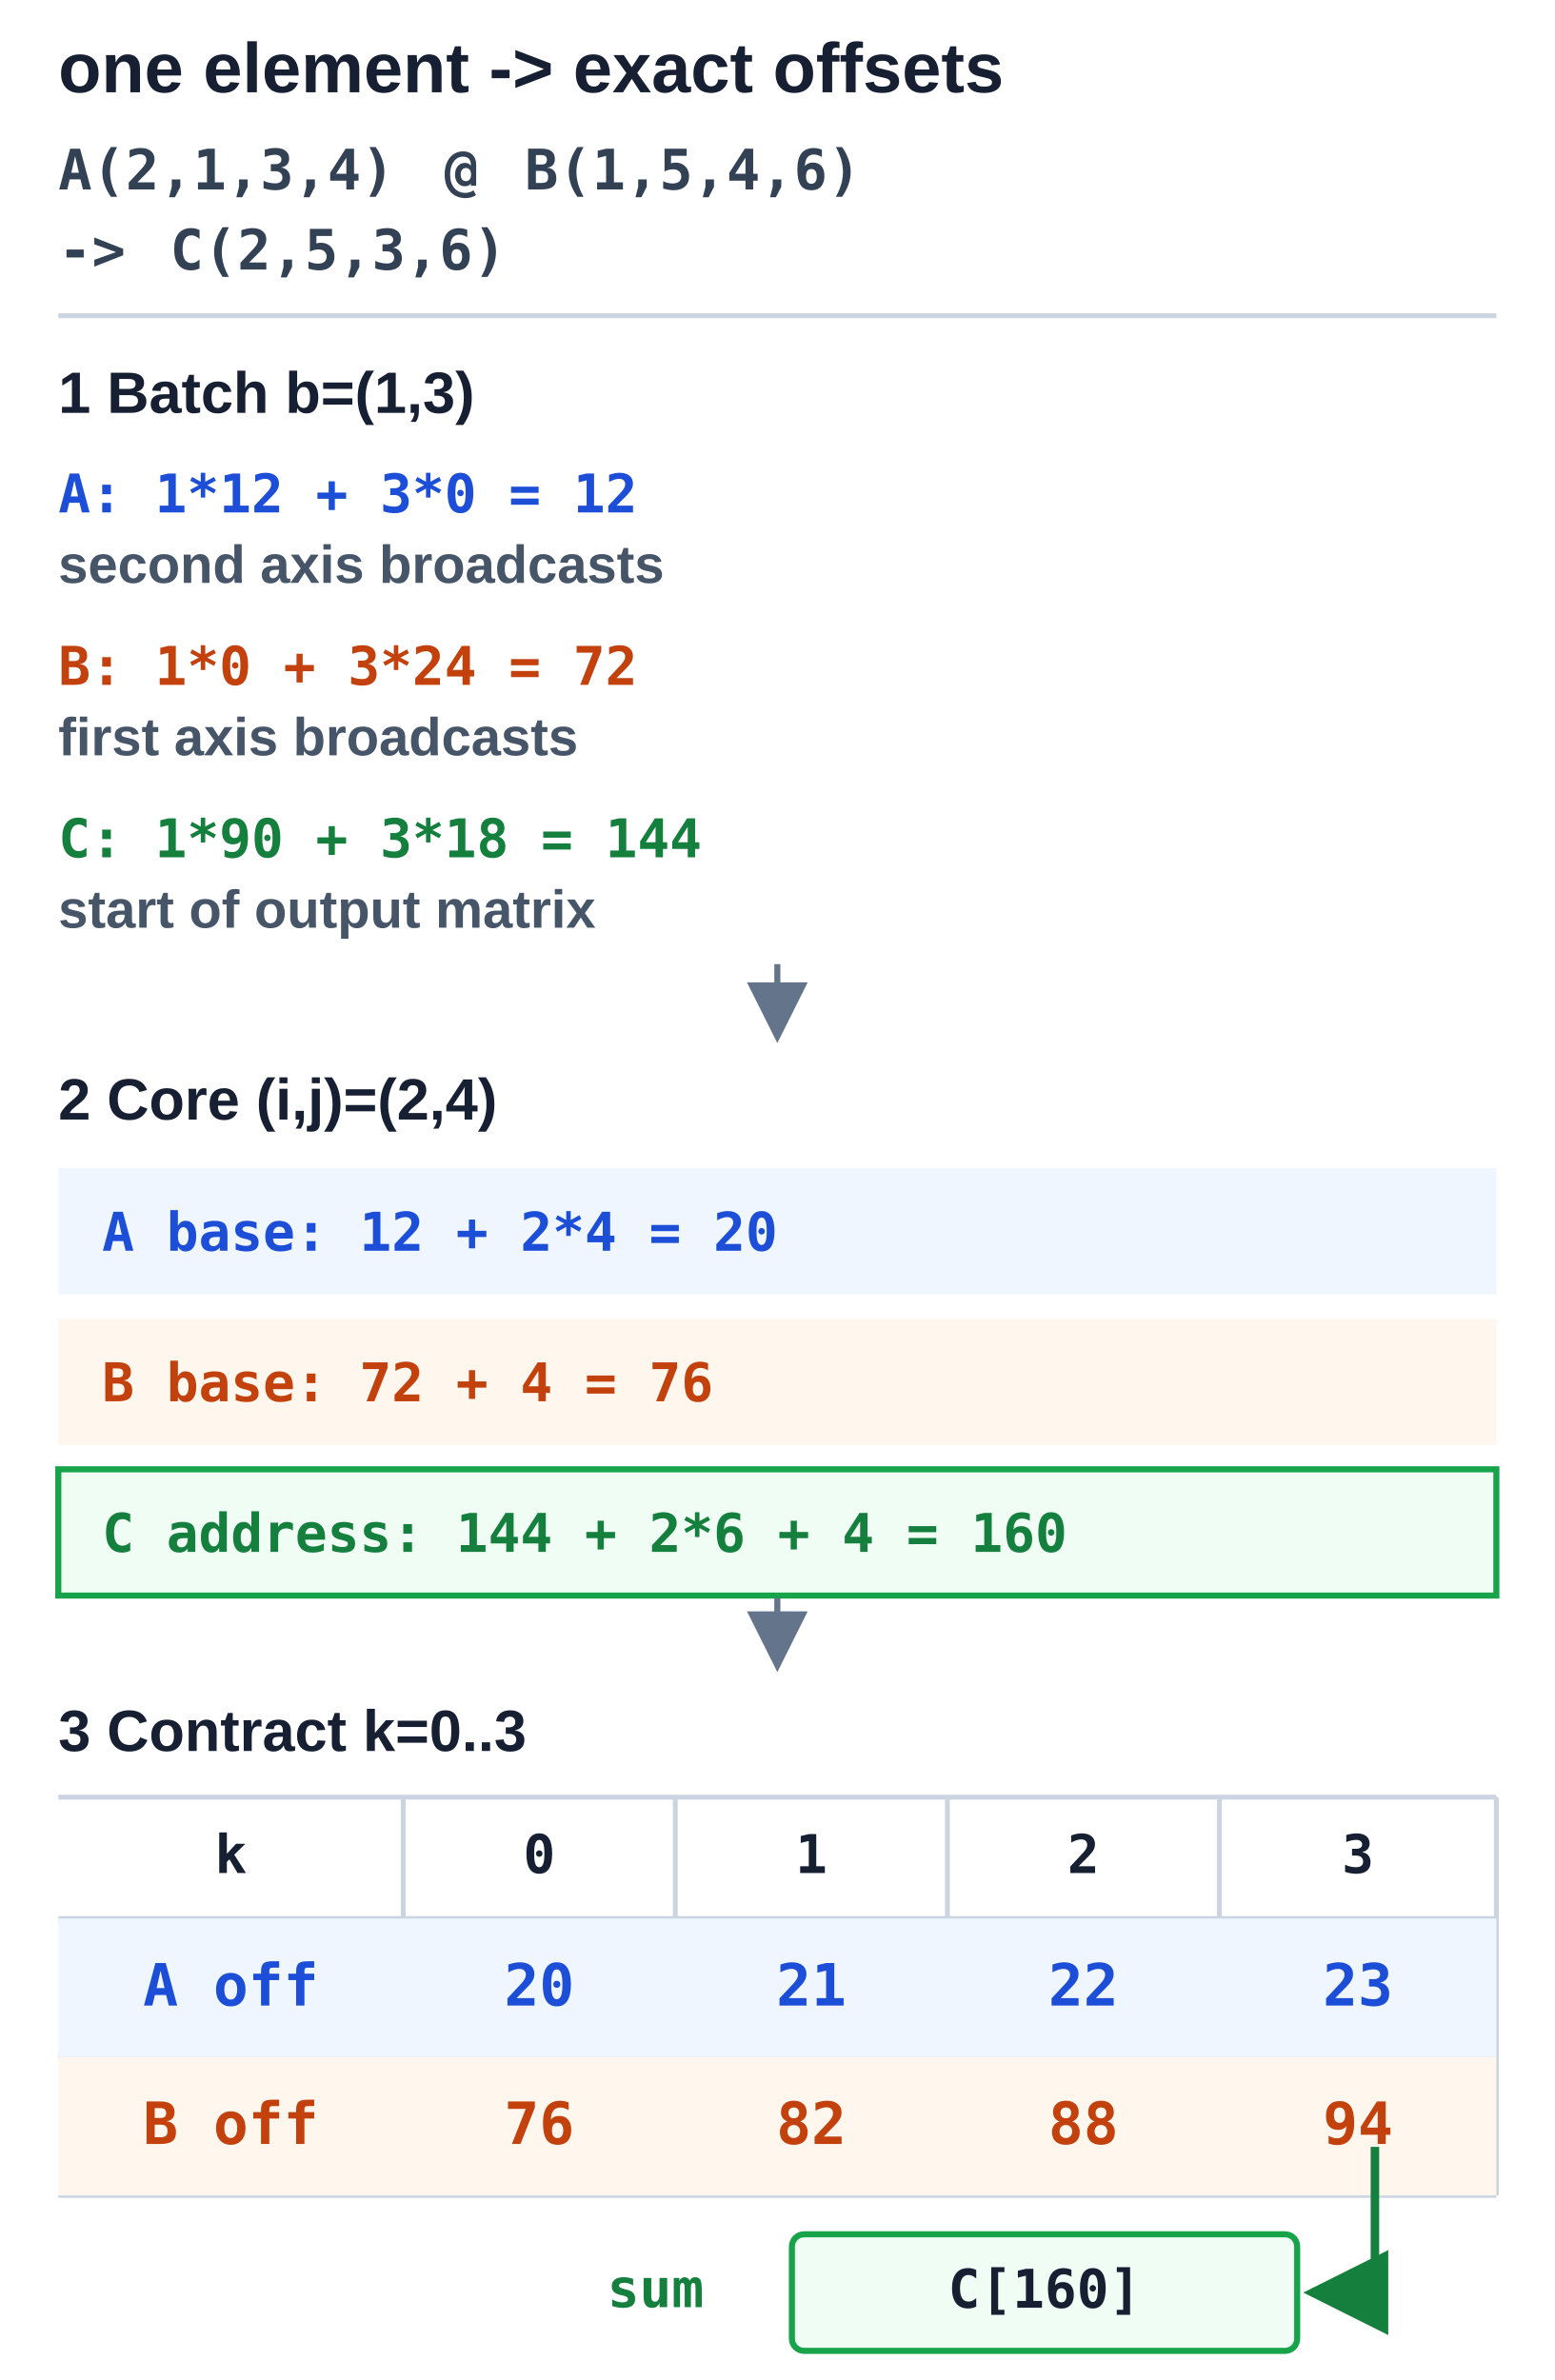
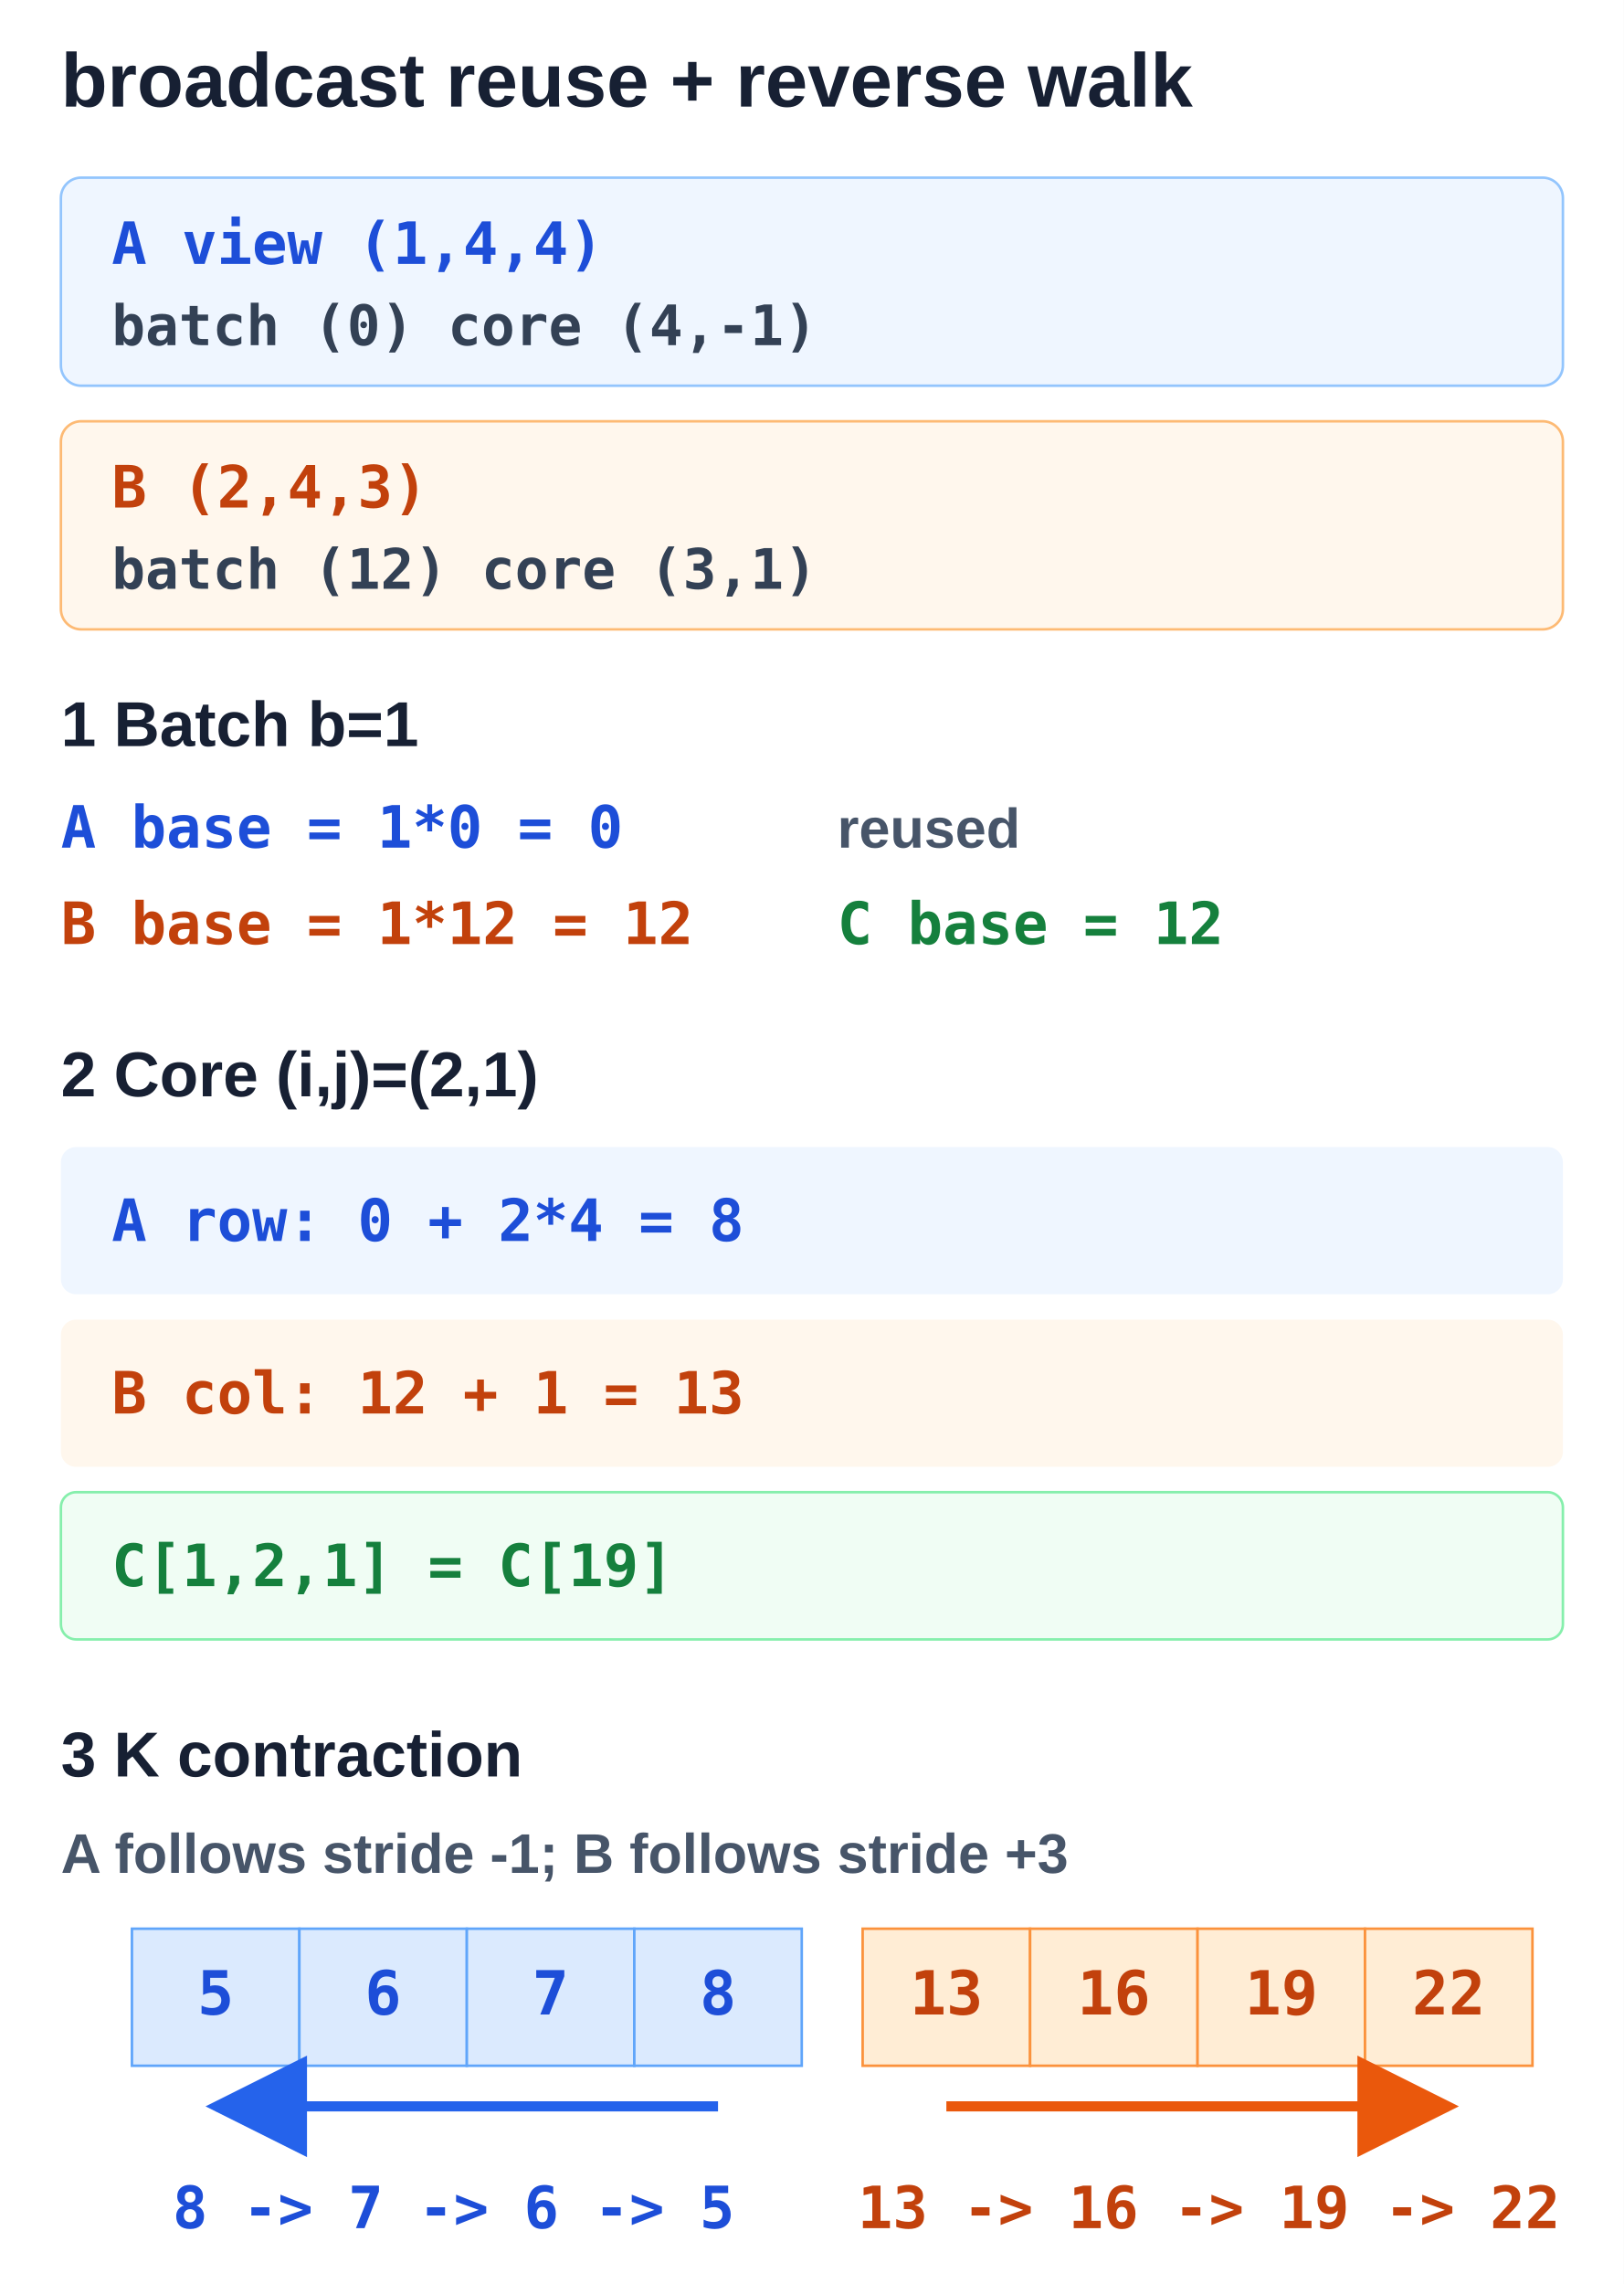
- <svg xmlns="http://www.w3.org/2000/svg" viewBox="0 0 640 980" role="img" aria-labelledby="title desc">
+ <svg xmlns="http://www.w3.org/2000/svg" viewBox="0 0 640 900" role="img" aria-labelledby="title desc">
  <defs>
-     <marker id="arrow" markerWidth="10" markerHeight="10" refX="9" refY="5" orient="auto">
-       <path d="M0,0 L10,5 L0,10 Z" fill="#64748b" />
+     <marker id="arrow-blue" markerWidth="10" markerHeight="10" refX="9" refY="5" orient="auto">
+       <path d="M0,0 L10,5 L0,10 Z" fill="#2563eb" />
    </marker>
-     <marker id="arrow-green" markerWidth="10" markerHeight="10" refX="9" refY="5" orient="auto">
-       <path d="M0,0 L10,5 L0,10 Z" fill="#15803d" />
+     <marker id="arrow-orange" markerWidth="10" markerHeight="10" refX="9" refY="5" orient="auto">
+       <path d="M0,0 L10,5 L0,10 Z" fill="#ea580c" />
    </marker>
  </defs>
  <style>
-     .heading { font-family: Arial, sans-serif; font-size: 29px; font-weight: 700; fill: #172033; }
-     .shape { font-family: Consolas, monospace; font-size: 23px; font-weight: 600; fill: #334155; }
-     .section { font-family: Arial, sans-serif; font-size: 24px; font-weight: 700; fill: #172033; }
+     .heading { font-family: Arial, sans-serif; font-size: 30px; font-weight: 700; fill: #172033; }
+     .section { font-family: Arial, sans-serif; font-size: 25px; font-weight: 700; fill: #172033; }
    .label { font-family: Arial, sans-serif; font-size: 22px; font-weight: 600; fill: #475569; }
-     .mono-a { font-family: Consolas, monospace; font-size: 22px; font-weight: 700; fill: #1d4ed8; }
-     .mono-b { font-family: Consolas, monospace; font-size: 22px; font-weight: 700; fill: #c2410c; }
-     .mono-c { font-family: Consolas, monospace; font-size: 22px; font-weight: 700; fill: #15803d; }
-     .table-head { font-family: Consolas, monospace; font-size: 22px; font-weight: 700; fill: #172033; text-anchor: middle; dominant-baseline: middle; }
-     .table-a { font-family: Consolas, monospace; font-size: 24px; font-weight: 700; fill: #1d4ed8; text-anchor: middle; dominant-baseline: middle; }
-     .table-b { font-family: Consolas, monospace; font-size: 24px; font-weight: 700; fill: #c2410c; text-anchor: middle; dominant-baseline: middle; }
-     .rule { stroke: #cbd5e1; stroke-width: 2; }
-     .guide { fill: none; stroke: #64748b; stroke-width: 2.5; marker-end: url(#arrow); }
-     .sum { fill: none; stroke: #15803d; stroke-width: 3.5; marker-end: url(#arrow-green); }
-     .a-fill { fill: #eff6ff; }
-     .b-fill { fill: #fff7ed; }
-     .c-fill { fill: #f0fdf4; stroke: #16a34a; stroke-width: 2.5; }
+     .mono { font-family: Consolas, monospace; font-size: 22px; font-weight: 600; fill: #334155; }
+     .mono-a { font-family: Consolas, monospace; font-size: 23px; font-weight: 700; fill: #1d4ed8; }
+     .mono-b { font-family: Consolas, monospace; font-size: 23px; font-weight: 700; fill: #c2410c; }
+     .mono-c { font-family: Consolas, monospace; font-size: 23px; font-weight: 700; fill: #15803d; }
+     .cell { font-family: Consolas, monospace; font-size: 24px; font-weight: 700; text-anchor: middle; dominant-baseline: middle; }
+     .walk-a { fill: none; stroke: #2563eb; stroke-width: 4; marker-end: url(#arrow-blue); }
+     .walk-b { fill: none; stroke: #ea580c; stroke-width: 4; marker-end: url(#arrow-orange); }
  </style>
-   <rect width="640" height="980" fill="#ffffff" />
-   <text x="24" y="38" class="heading">one element -&gt; exact offsets</text>
-   <text x="24" y="78" class="shape" fill="#1d4ed8">A(2,1,3,4)</text>
-   <text x="183" y="78" class="shape" fill="#64748b">@</text>
-   <text x="216" y="78" class="shape" fill="#c2410c">B(1,5,4,6)</text>
-   <text x="24" y="111" class="shape" fill="#64748b">-&gt;</text>
-   <text x="70" y="111" class="shape" fill="#15803d">C(2,5,3,6)</text>
-   <line x1="24" y1="130" x2="616" y2="130" class="rule" />
-   <text x="24" y="170" class="section">1  Batch  b=(1,3)</text>
-   <text x="24" y="211" class="mono-a">A: 1*12 + 3*0 = 12</text>
-   <text x="24" y="240" class="label">second axis broadcasts</text>
-   <text x="24" y="282" class="mono-b">B: 1*0 + 3*24 = 72</text>
-   <text x="24" y="311" class="label">first axis broadcasts</text>
-   <text x="24" y="353" class="mono-c">C: 1*90 + 3*18 = 144</text>
-   <text x="24" y="382" class="label">start of output matrix</text>
-   <path d="M320 397 V427" class="guide" />
-   <text x="24" y="461" class="section">2  Core  (i,j)=(2,4)</text>
-   <rect x="24" y="481" width="592" height="52" class="a-fill" />
-   <rect x="24" y="543" width="592" height="52" class="b-fill" />
-   <rect x="24" y="605" width="592" height="52" class="c-fill" />
-   <text x="42" y="515" class="mono-a">A base: 12 + 2*4 = 20</text>
-   <text x="42" y="577" class="mono-b">B base: 72 + 4 = 76</text>
-   <text x="42" y="639" class="mono-c">C address: 144 + 2*6 + 4 = 160</text>
-   <path d="M320 658 V686" class="guide" />
-   <text x="24" y="721" class="section">3  Contract  k=0..3</text>
-   <line x1="24" y1="740" x2="616" y2="740" class="rule" />
-   <line x1="24" y1="790" x2="616" y2="790" class="rule" />
-   <line x1="24" y1="847" x2="616" y2="847" class="rule" />
-   <line x1="24" y1="904" x2="616" y2="904" class="rule" />
-   <line x1="166" y1="740" x2="166" y2="904" class="rule" />
-   <line x1="278" y1="740" x2="278" y2="904" class="rule" />
-   <line x1="390" y1="740" x2="390" y2="904" class="rule" />
-   <line x1="502" y1="740" x2="502" y2="904" class="rule" />
-   <line x1="616" y1="740" x2="616" y2="904" class="rule" />
-   <text x="95" y="765" class="table-head">k</text>
-   <text x="222" y="765" class="table-head">0</text>
-   <text x="334" y="765" class="table-head">1</text>
-   <text x="446" y="765" class="table-head">2</text>
-   <text x="559" y="765" class="table-head">3</text>
-   <rect x="24" y="790" width="592" height="57" class="a-fill" />
-   <rect x="24" y="847" width="592" height="57" class="b-fill" />
-   <text x="95" y="819" class="table-a">A off</text>
-   <text x="222" y="819" class="table-a">20</text>
-   <text x="334" y="819" class="table-a">21</text>
-   <text x="446" y="819" class="table-a">22</text>
-   <text x="559" y="819" class="table-a">23</text>
-   <text x="95" y="876" class="table-b">B off</text>
-   <text x="222" y="876" class="table-b">76</text>
-   <text x="334" y="876" class="table-b">82</text>
-   <text x="446" y="876" class="table-b">88</text>
-   <text x="559" y="876" class="table-b">94</text>
-   <text x="250" y="950" class="mono-c">sum</text>
-   <rect x="326" y="920" width="208" height="48" rx="5" class="c-fill" />
-   <text x="430" y="944" class="table-head" fill="#15803d">C[160]</text>
-   <path d="M566 884 V944 H540" class="sum" />
+   <rect width="640" height="900" fill="#ffffff" />
+   <text x="24" y="42" class="heading">broadcast reuse + reverse walk</text>
+   <rect x="24" y="70" width="592" height="82" rx="8" fill="#eff6ff" stroke="#93c5fd" />
+   <text x="44" y="104" class="mono-a">A view  (1,4,4)</text>
+   <text x="44" y="136" class="mono">batch (0)  core (4,-1)</text>
+   <rect x="24" y="166" width="592" height="82" rx="8" fill="#fff7ed" stroke="#fdba74" />
+   <text x="44" y="200" class="mono-b">B  (2,4,3)</text>
+   <text x="44" y="232" class="mono">batch (12)  core (3,1)</text>
+   <text x="24" y="294" class="section">1  Batch b=1</text>
+   <text x="24" y="334" class="mono-a">A base = 1*0 = 0</text>
+   <text x="330" y="334" class="label">reused</text>
+   <text x="24" y="372" class="mono-b">B base = 1*12 = 12</text>
+   <text x="330" y="372" class="mono-c">C base = 12</text>
+   <text x="24" y="432" class="section">2  Core (i,j)=(2,1)</text>
+   <rect x="24" y="452" width="592" height="58" rx="6" fill="#eff6ff" />
+   <rect x="24" y="520" width="592" height="58" rx="6" fill="#fff7ed" />
+   <rect x="24" y="588" width="592" height="58" rx="6" fill="#f0fdf4" stroke="#86efac" />
+   <text x="44" y="489" class="mono-a">A row: 0 + 2*4 = 8</text>
+   <text x="44" y="557" class="mono-b">B col: 12 + 1 = 13</text>
+   <text x="44" y="625" class="mono-c">C[1,2,1] = C[19]</text>
+   <text x="24" y="700" class="section">3  K contraction</text>
+   <text x="24" y="738" class="label">A follows stride -1; B follows stride +3</text>
+   <rect x="52" y="760" width="66" height="54" fill="#dbeafe" stroke="#60a5fa" />
+   <rect x="118" y="760" width="66" height="54" fill="#dbeafe" stroke="#60a5fa" />
+   <rect x="184" y="760" width="66" height="54" fill="#dbeafe" stroke="#60a5fa" />
+   <rect x="250" y="760" width="66" height="54" fill="#dbeafe" stroke="#60a5fa" />
+   <text x="85" y="787" class="cell" fill="#1d4ed8">5</text>
+   <text x="151" y="787" class="cell" fill="#1d4ed8">6</text>
+   <text x="217" y="787" class="cell" fill="#1d4ed8">7</text>
+   <text x="283" y="787" class="cell" fill="#1d4ed8">8</text>
+   <path d="M283 830 H85" class="walk-a" />
+   <rect x="340" y="760" width="66" height="54" fill="#ffedd5" stroke="#fb923c" />
+   <rect x="406" y="760" width="66" height="54" fill="#ffedd5" stroke="#fb923c" />
+   <rect x="472" y="760" width="66" height="54" fill="#ffedd5" stroke="#fb923c" />
+   <rect x="538" y="760" width="66" height="54" fill="#ffedd5" stroke="#fb923c" />
+   <text x="373" y="787" class="cell" fill="#c2410c">13</text>
+   <text x="439" y="787" class="cell" fill="#c2410c">16</text>
+   <text x="505" y="787" class="cell" fill="#c2410c">19</text>
+   <text x="571" y="787" class="cell" fill="#c2410c">22</text>
+   <path d="M373 830 H571" class="walk-b" />
+   <text x="68" y="878" class="mono-a">8 -&gt; 7 -&gt; 6 -&gt; 5</text>
+   <text x="338" y="878" class="mono-b">13 -&gt; 16 -&gt; 19 -&gt; 22</text>
</svg>
